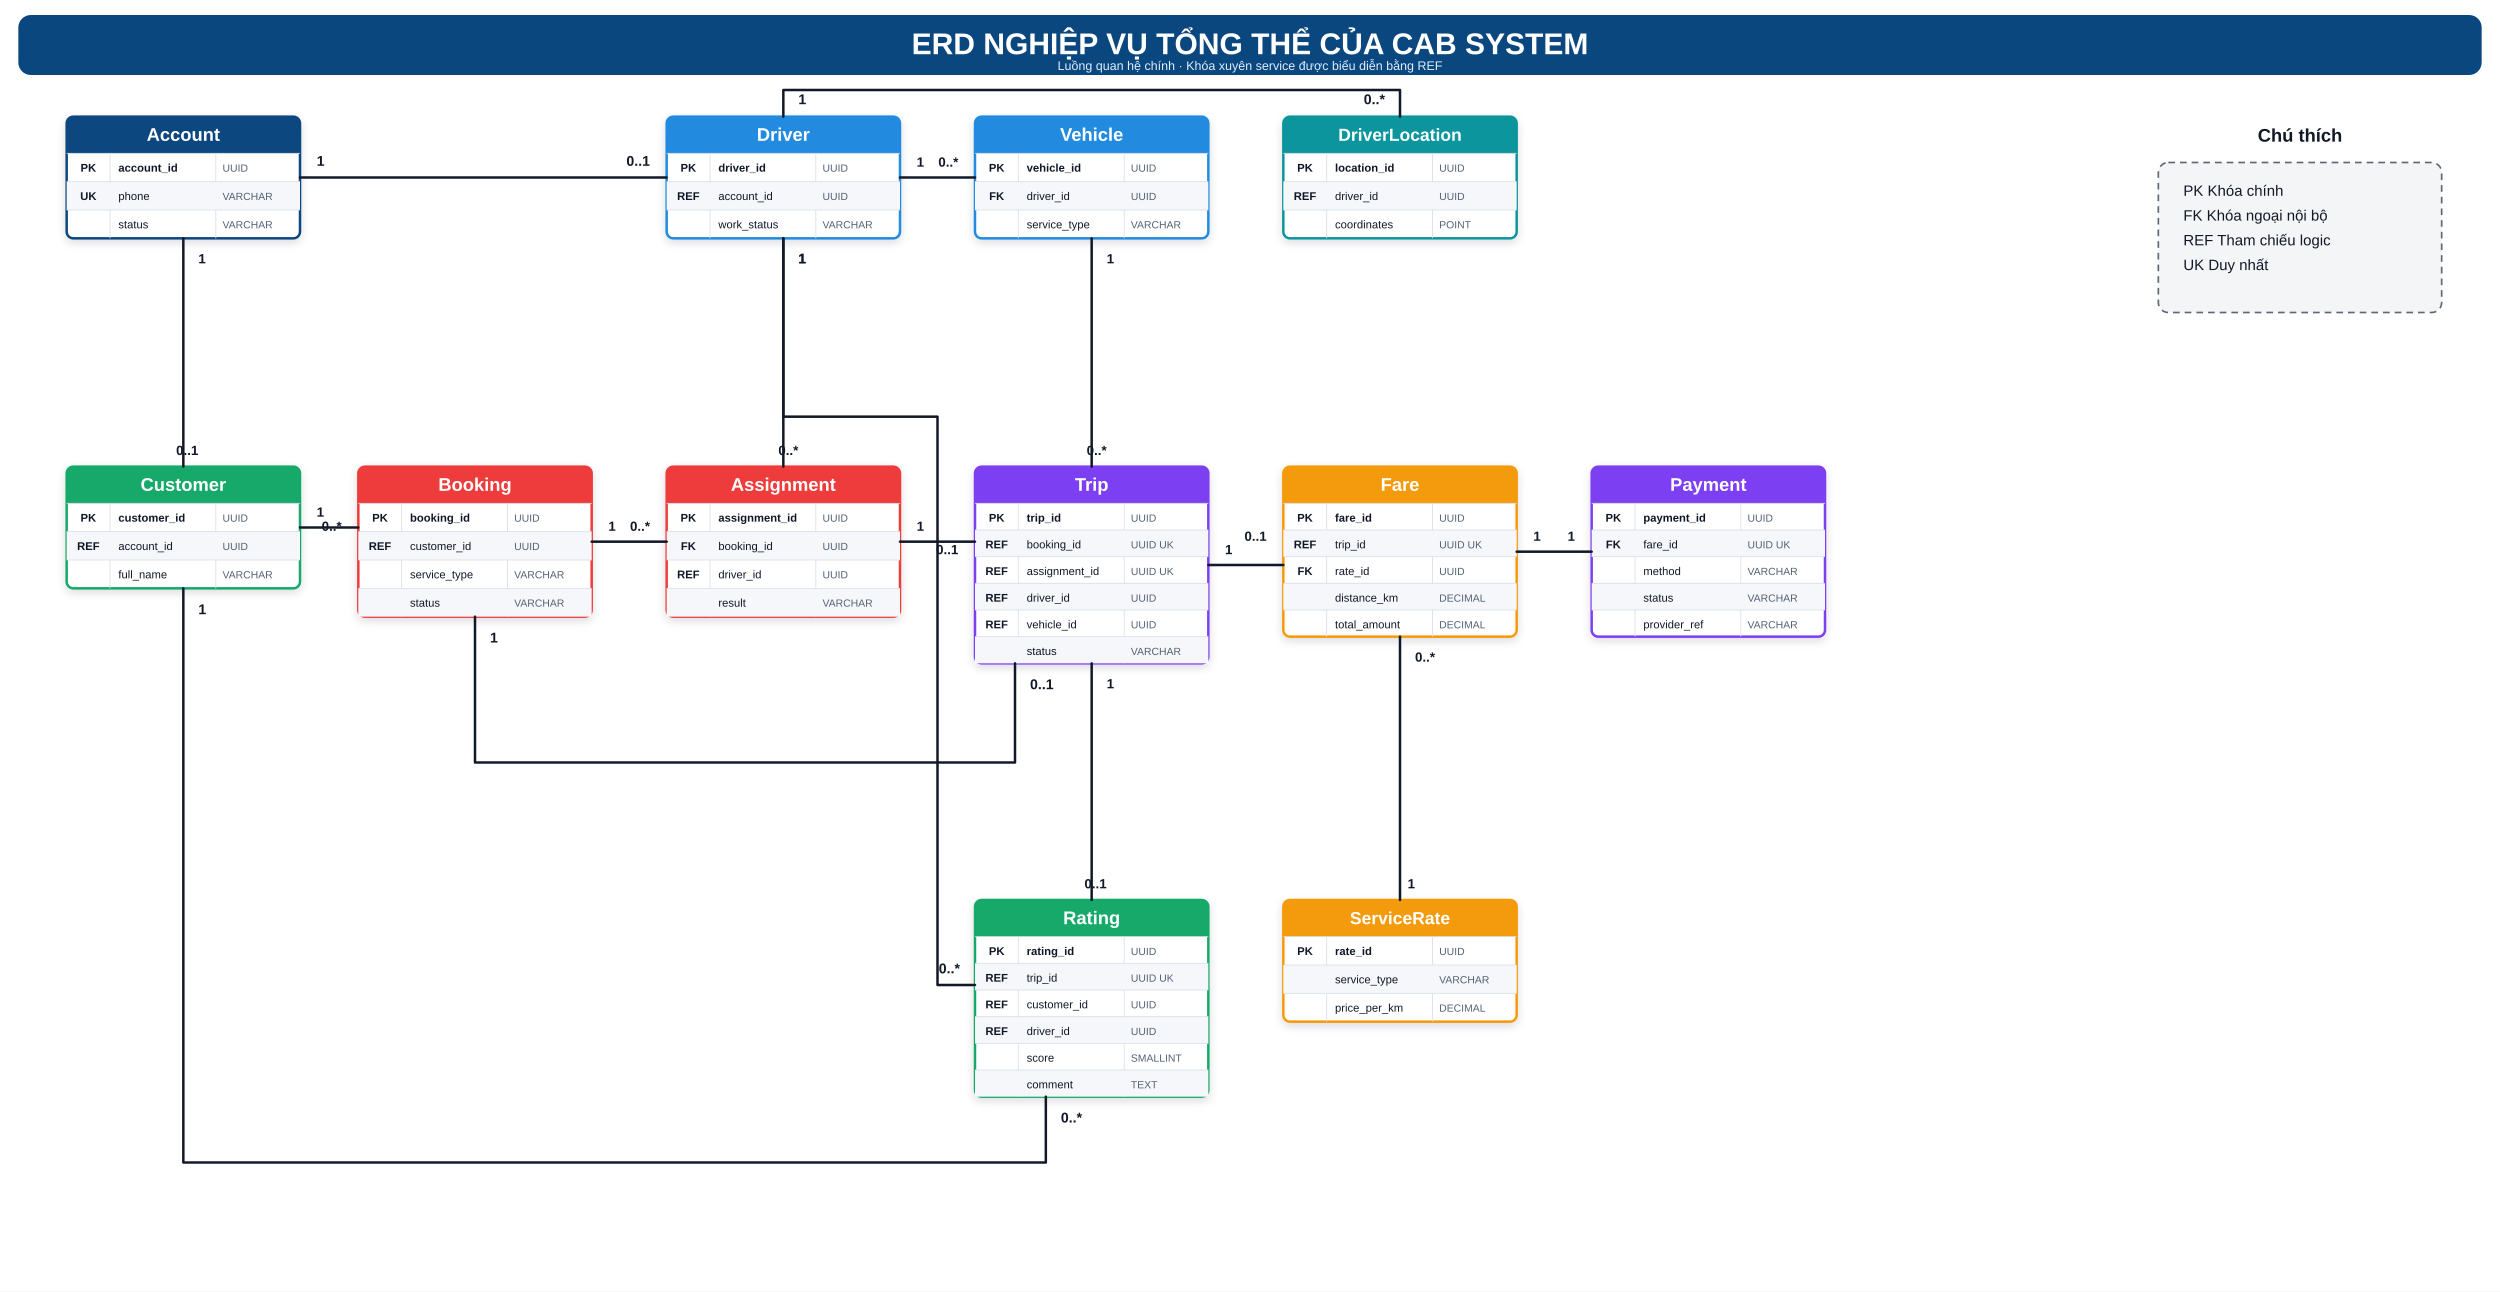
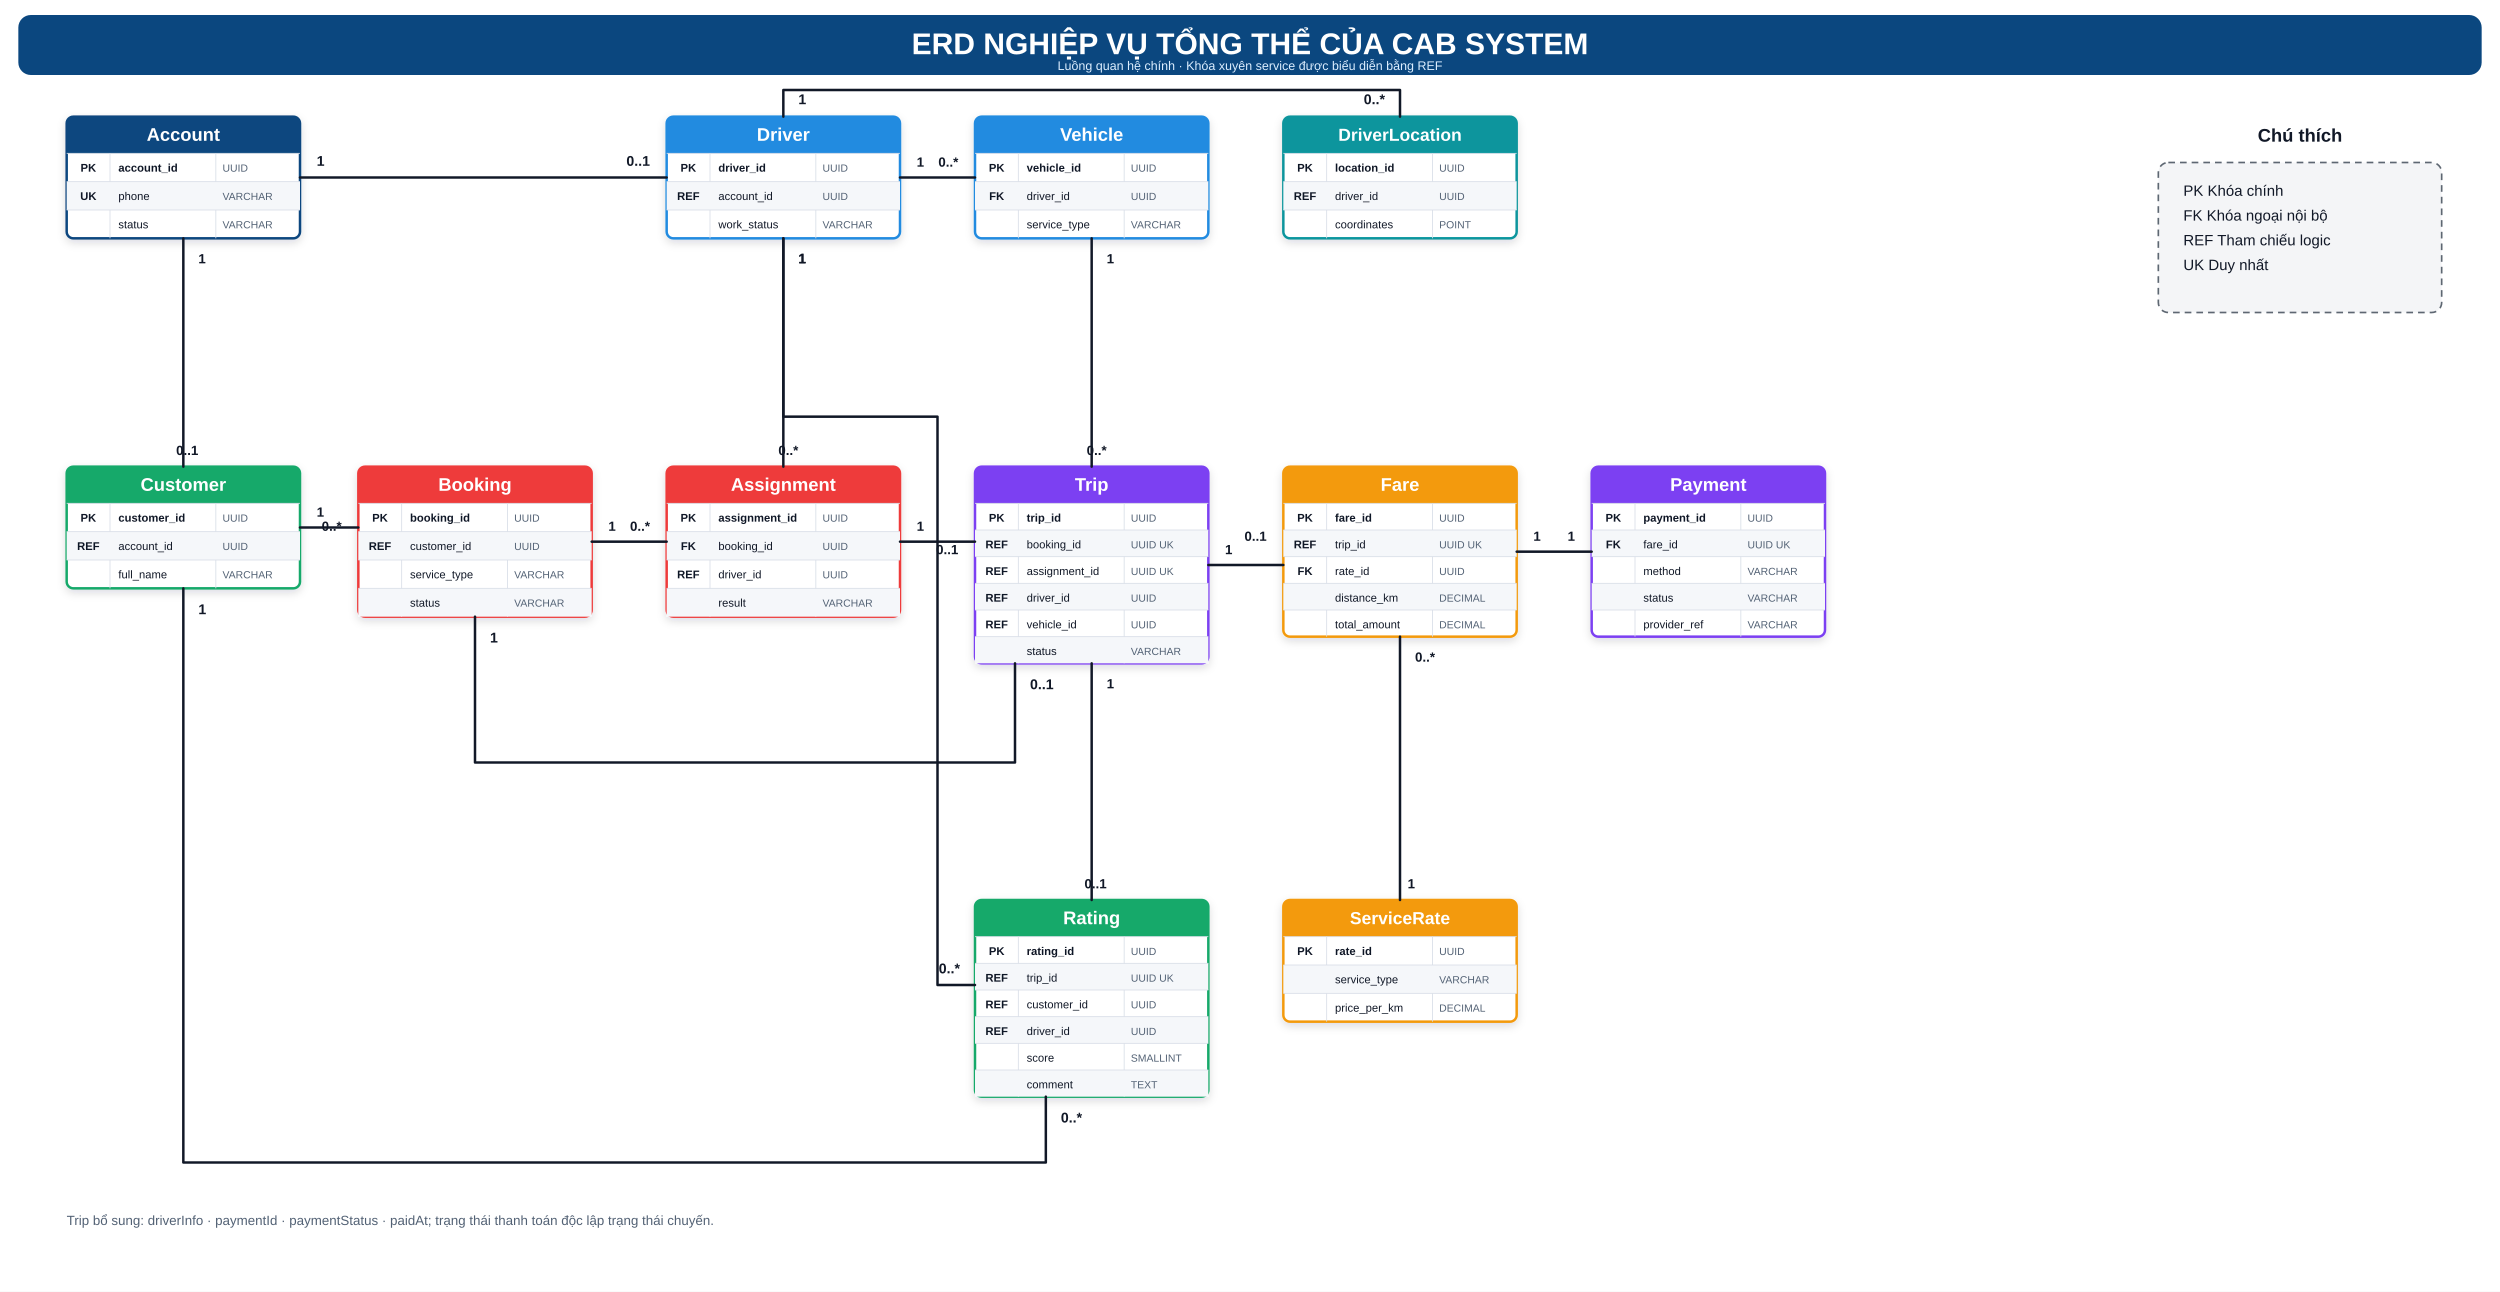
<svg xmlns="http://www.w3.org/2000/svg" width="3000" height="1550" viewBox="0 0 3000 1550">
  <defs>
    <filter id="shadow" x="-20%" y="-20%" width="140%" height="140%">
      <feDropShadow dx="0" dy="4" stdDeviation="5" flood-color="#0F172A" flood-opacity="0.14" />
    </filter>
    <marker id="arrowBlue" markerWidth="10" markerHeight="10" refX="8" refY="3" orient="auto">
      <path d="M0,0 L0,6 L9,3 z" fill="#238BE0" />
    </marker>
    <marker id="arrowRed" markerWidth="10" markerHeight="10" refX="8" refY="3" orient="auto">
      <path d="M0,0 L0,6 L9,3 z" fill="#EE3B3B" />
    </marker>
    <marker id="arrowBlack" markerWidth="10" markerHeight="10" refX="8" refY="3" orient="auto">
      <path d="M0,0 L0,6 L9,3 z" fill="#111827" />
    </marker>
  </defs>
  <rect width="100%" height="100%" fill="#fff" />
  <rect x="22" y="18" width="2956" height="72" rx="15" fill="#0B477F" stroke="#0B477F" stroke-width="0" />
  <text x="1500" y="65" font-family="Arial, Segoe UI, sans-serif" font-size="36" font-weight="700" text-anchor="middle" fill="#FFFFFF">ERD NGHIỆP VỤ TỔNG THỂ CỦA CAB SYSTEM</text>
  <text x="1500" y="84" font-family="Arial, Segoe UI, sans-serif" font-size="15" font-weight="400" text-anchor="middle" fill="#DCEEFF">Luồng quan hệ chính · Khóa xuyên service được biểu diễn bằng REF</text>
  <g filter="url(#shadow)">
    <rect x="80" y="140" width="280" height="146" rx="8" fill="#FFFFFF" stroke="#0B477F" stroke-width="3" />
    <path d="M88,140 H352 Q360,140 360,148 V184 H80 V148 Q80,140 88,140Z" fill="#0B477F" />
    <text x="220" y="169" font-family="Arial, Segoe UI, sans-serif" font-size="22" font-weight="700" text-anchor="middle" fill="#FFFFFF">Account</text>
    <line x1="132" y1="184" x2="132" y2="286" stroke="#D8DEE7" stroke-width="1" />
    <line x1="259" y1="184" x2="259" y2="286" stroke="#D8DEE7" stroke-width="1" />
    <line x1="80" y1="184" x2="360" y2="184" stroke="#D8DEE7" stroke-width="1" />
    <text x="106" y="206" font-family="Arial, Segoe UI, sans-serif" font-size="13.5" font-weight="700" text-anchor="middle" fill="#111827">PK</text>
    <text x="142" y="206" font-family="Arial, Segoe UI, sans-serif" font-size="13.5" font-weight="700" text-anchor="start" fill="#111827">account_id</text>
    <text x="267" y="206" font-family="Arial, Segoe UI, sans-serif" font-size="12.5" font-weight="400" text-anchor="start" fill="#526174">UUID</text>
    <rect x="80" y="218" width="280" height="34" fill="#F5F7FA" />
    <line x1="80" y1="218" x2="360" y2="218" stroke="#D8DEE7" stroke-width="1" />
    <text x="106" y="240" font-family="Arial, Segoe UI, sans-serif" font-size="13.5" font-weight="700" text-anchor="middle" fill="#111827">UK</text>
    <text x="142" y="240" font-family="Arial, Segoe UI, sans-serif" font-size="13.5" font-weight="400" text-anchor="start" fill="#111827">phone</text>
    <text x="267" y="240" font-family="Arial, Segoe UI, sans-serif" font-size="12.5" font-weight="400" text-anchor="start" fill="#526174">VARCHAR</text>
    <line x1="80" y1="252" x2="360" y2="252" stroke="#D8DEE7" stroke-width="1" />
    <text x="106" y="274" font-family="Arial, Segoe UI, sans-serif" font-size="13.5" font-weight="700" text-anchor="middle" fill="#111827" />
    <text x="142" y="274" font-family="Arial, Segoe UI, sans-serif" font-size="13.5" font-weight="400" text-anchor="start" fill="#111827">status</text>
    <text x="267" y="274" font-family="Arial, Segoe UI, sans-serif" font-size="12.5" font-weight="400" text-anchor="start" fill="#526174">VARCHAR</text>
  </g>
  <g filter="url(#shadow)">
    <rect x="800" y="140" width="280" height="146" rx="8" fill="#FFFFFF" stroke="#238BE0" stroke-width="3" />
    <path d="M808,140 H1072 Q1080,140 1080,148 V184 H800 V148 Q800,140 808,140Z" fill="#238BE0" />
    <text x="940" y="169" font-family="Arial, Segoe UI, sans-serif" font-size="22" font-weight="700" text-anchor="middle" fill="#FFFFFF">Driver</text>
    <line x1="852" y1="184" x2="852" y2="286" stroke="#D8DEE7" stroke-width="1" />
    <line x1="979" y1="184" x2="979" y2="286" stroke="#D8DEE7" stroke-width="1" />
    <line x1="800" y1="184" x2="1080" y2="184" stroke="#D8DEE7" stroke-width="1" />
    <text x="826" y="206" font-family="Arial, Segoe UI, sans-serif" font-size="13.5" font-weight="700" text-anchor="middle" fill="#111827">PK</text>
    <text x="862" y="206" font-family="Arial, Segoe UI, sans-serif" font-size="13.5" font-weight="700" text-anchor="start" fill="#111827">driver_id</text>
    <text x="987" y="206" font-family="Arial, Segoe UI, sans-serif" font-size="12.5" font-weight="400" text-anchor="start" fill="#526174">UUID</text>
    <rect x="800" y="218" width="280" height="34" fill="#F5F7FA" />
    <line x1="800" y1="218" x2="1080" y2="218" stroke="#D8DEE7" stroke-width="1" />
    <text x="826" y="240" font-family="Arial, Segoe UI, sans-serif" font-size="13.5" font-weight="700" text-anchor="middle" fill="#111827">REF</text>
    <text x="862" y="240" font-family="Arial, Segoe UI, sans-serif" font-size="13.5" font-weight="400" text-anchor="start" fill="#111827">account_id</text>
    <text x="987" y="240" font-family="Arial, Segoe UI, sans-serif" font-size="12.5" font-weight="400" text-anchor="start" fill="#526174">UUID</text>
    <line x1="800" y1="252" x2="1080" y2="252" stroke="#D8DEE7" stroke-width="1" />
    <text x="826" y="274" font-family="Arial, Segoe UI, sans-serif" font-size="13.5" font-weight="700" text-anchor="middle" fill="#111827" />
    <text x="862" y="274" font-family="Arial, Segoe UI, sans-serif" font-size="13.5" font-weight="400" text-anchor="start" fill="#111827">work_status</text>
    <text x="987" y="274" font-family="Arial, Segoe UI, sans-serif" font-size="12.5" font-weight="400" text-anchor="start" fill="#526174">VARCHAR</text>
  </g>
  <g filter="url(#shadow)">
    <rect x="1170" y="140" width="280" height="146" rx="8" fill="#FFFFFF" stroke="#238BE0" stroke-width="3" />
    <path d="M1178,140 H1442 Q1450,140 1450,148 V184 H1170 V148 Q1170,140 1178,140Z" fill="#238BE0" />
    <text x="1310" y="169" font-family="Arial, Segoe UI, sans-serif" font-size="22" font-weight="700" text-anchor="middle" fill="#FFFFFF">Vehicle</text>
    <line x1="1222" y1="184" x2="1222" y2="286" stroke="#D8DEE7" stroke-width="1" />
    <line x1="1349" y1="184" x2="1349" y2="286" stroke="#D8DEE7" stroke-width="1" />
    <line x1="1170" y1="184" x2="1450" y2="184" stroke="#D8DEE7" stroke-width="1" />
    <text x="1196" y="206" font-family="Arial, Segoe UI, sans-serif" font-size="13.5" font-weight="700" text-anchor="middle" fill="#111827">PK</text>
    <text x="1232" y="206" font-family="Arial, Segoe UI, sans-serif" font-size="13.5" font-weight="700" text-anchor="start" fill="#111827">vehicle_id</text>
    <text x="1357" y="206" font-family="Arial, Segoe UI, sans-serif" font-size="12.5" font-weight="400" text-anchor="start" fill="#526174">UUID</text>
    <rect x="1170" y="218" width="280" height="34" fill="#F5F7FA" />
    <line x1="1170" y1="218" x2="1450" y2="218" stroke="#D8DEE7" stroke-width="1" />
    <text x="1196" y="240" font-family="Arial, Segoe UI, sans-serif" font-size="13.5" font-weight="700" text-anchor="middle" fill="#111827">FK</text>
    <text x="1232" y="240" font-family="Arial, Segoe UI, sans-serif" font-size="13.5" font-weight="400" text-anchor="start" fill="#111827">driver_id</text>
    <text x="1357" y="240" font-family="Arial, Segoe UI, sans-serif" font-size="12.5" font-weight="400" text-anchor="start" fill="#526174">UUID</text>
    <line x1="1170" y1="252" x2="1450" y2="252" stroke="#D8DEE7" stroke-width="1" />
    <text x="1196" y="274" font-family="Arial, Segoe UI, sans-serif" font-size="13.5" font-weight="700" text-anchor="middle" fill="#111827" />
    <text x="1232" y="274" font-family="Arial, Segoe UI, sans-serif" font-size="13.5" font-weight="400" text-anchor="start" fill="#111827">service_type</text>
    <text x="1357" y="274" font-family="Arial, Segoe UI, sans-serif" font-size="12.5" font-weight="400" text-anchor="start" fill="#526174">VARCHAR</text>
  </g>
  <g filter="url(#shadow)">
    <rect x="1540" y="140" width="280" height="146" rx="8" fill="#FFFFFF" stroke="#07959D" stroke-width="3" />
    <path d="M1548,140 H1812 Q1820,140 1820,148 V184 H1540 V148 Q1540,140 1548,140Z" fill="#07959D" />
    <text x="1680" y="169" font-family="Arial, Segoe UI, sans-serif" font-size="21" font-weight="700" text-anchor="middle" fill="#FFFFFF">DriverLocation</text>
    <line x1="1592" y1="184" x2="1592" y2="286" stroke="#D8DEE7" stroke-width="1" />
    <line x1="1719" y1="184" x2="1719" y2="286" stroke="#D8DEE7" stroke-width="1" />
    <line x1="1540" y1="184" x2="1820" y2="184" stroke="#D8DEE7" stroke-width="1" />
    <text x="1566" y="206" font-family="Arial, Segoe UI, sans-serif" font-size="13.5" font-weight="700" text-anchor="middle" fill="#111827">PK</text>
    <text x="1602" y="206" font-family="Arial, Segoe UI, sans-serif" font-size="13.5" font-weight="700" text-anchor="start" fill="#111827">location_id</text>
    <text x="1727" y="206" font-family="Arial, Segoe UI, sans-serif" font-size="12.5" font-weight="400" text-anchor="start" fill="#526174">UUID</text>
    <rect x="1540" y="218" width="280" height="34" fill="#F5F7FA" />
    <line x1="1540" y1="218" x2="1820" y2="218" stroke="#D8DEE7" stroke-width="1" />
    <text x="1566" y="240" font-family="Arial, Segoe UI, sans-serif" font-size="13.5" font-weight="700" text-anchor="middle" fill="#111827">REF</text>
    <text x="1602" y="240" font-family="Arial, Segoe UI, sans-serif" font-size="13.5" font-weight="400" text-anchor="start" fill="#111827">driver_id</text>
    <text x="1727" y="240" font-family="Arial, Segoe UI, sans-serif" font-size="12.5" font-weight="400" text-anchor="start" fill="#526174">UUID</text>
    <line x1="1540" y1="252" x2="1820" y2="252" stroke="#D8DEE7" stroke-width="1" />
    <text x="1566" y="274" font-family="Arial, Segoe UI, sans-serif" font-size="13.5" font-weight="700" text-anchor="middle" fill="#111827" />
    <text x="1602" y="274" font-family="Arial, Segoe UI, sans-serif" font-size="13.5" font-weight="400" text-anchor="start" fill="#111827">coordinates</text>
    <text x="1727" y="274" font-family="Arial, Segoe UI, sans-serif" font-size="12.5" font-weight="400" text-anchor="start" fill="#526174">POINT</text>
  </g>
  <g filter="url(#shadow)">
    <rect x="80" y="560" width="280" height="146" rx="8" fill="#FFFFFF" stroke="#18A96B" stroke-width="3" />
    <path d="M88,560 H352 Q360,560 360,568 V604 H80 V568 Q80,560 88,560Z" fill="#18A96B" />
    <text x="220" y="589" font-family="Arial, Segoe UI, sans-serif" font-size="22" font-weight="700" text-anchor="middle" fill="#FFFFFF">Customer</text>
    <line x1="132" y1="604" x2="132" y2="706" stroke="#D8DEE7" stroke-width="1" />
    <line x1="259" y1="604" x2="259" y2="706" stroke="#D8DEE7" stroke-width="1" />
    <line x1="80" y1="604" x2="360" y2="604" stroke="#D8DEE7" stroke-width="1" />
    <text x="106" y="626" font-family="Arial, Segoe UI, sans-serif" font-size="13.5" font-weight="700" text-anchor="middle" fill="#111827">PK</text>
    <text x="142" y="626" font-family="Arial, Segoe UI, sans-serif" font-size="13.5" font-weight="700" text-anchor="start" fill="#111827">customer_id</text>
    <text x="267" y="626" font-family="Arial, Segoe UI, sans-serif" font-size="12.5" font-weight="400" text-anchor="start" fill="#526174">UUID</text>
    <rect x="80" y="638" width="280" height="34" fill="#F5F7FA" />
    <line x1="80" y1="638" x2="360" y2="638" stroke="#D8DEE7" stroke-width="1" />
    <text x="106" y="660" font-family="Arial, Segoe UI, sans-serif" font-size="13.5" font-weight="700" text-anchor="middle" fill="#111827">REF</text>
    <text x="142" y="660" font-family="Arial, Segoe UI, sans-serif" font-size="13.5" font-weight="400" text-anchor="start" fill="#111827">account_id</text>
    <text x="267" y="660" font-family="Arial, Segoe UI, sans-serif" font-size="12.5" font-weight="400" text-anchor="start" fill="#526174">UUID</text>
    <line x1="80" y1="672" x2="360" y2="672" stroke="#D8DEE7" stroke-width="1" />
    <text x="106" y="694" font-family="Arial, Segoe UI, sans-serif" font-size="13.5" font-weight="700" text-anchor="middle" fill="#111827" />
    <text x="142" y="694" font-family="Arial, Segoe UI, sans-serif" font-size="13.5" font-weight="400" text-anchor="start" fill="#111827">full_name</text>
    <text x="267" y="694" font-family="Arial, Segoe UI, sans-serif" font-size="12.5" font-weight="400" text-anchor="start" fill="#526174">VARCHAR</text>
  </g>
  <g filter="url(#shadow)">
    <rect x="430" y="560" width="280" height="180" rx="8" fill="#FFFFFF" stroke="#EE3B3B" stroke-width="3" />
    <path d="M438,560 H702 Q710,560 710,568 V604 H430 V568 Q430,560 438,560Z" fill="#EE3B3B" />
    <text x="570" y="589" font-family="Arial, Segoe UI, sans-serif" font-size="22" font-weight="700" text-anchor="middle" fill="#FFFFFF">Booking</text>
    <line x1="482" y1="604" x2="482" y2="740" stroke="#D8DEE7" stroke-width="1" />
    <line x1="609" y1="604" x2="609" y2="740" stroke="#D8DEE7" stroke-width="1" />
    <line x1="430" y1="604" x2="710" y2="604" stroke="#D8DEE7" stroke-width="1" />
    <text x="456" y="626" font-family="Arial, Segoe UI, sans-serif" font-size="13.5" font-weight="700" text-anchor="middle" fill="#111827">PK</text>
    <text x="492" y="626" font-family="Arial, Segoe UI, sans-serif" font-size="13.5" font-weight="700" text-anchor="start" fill="#111827">booking_id</text>
    <text x="617" y="626" font-family="Arial, Segoe UI, sans-serif" font-size="12.5" font-weight="400" text-anchor="start" fill="#526174">UUID</text>
    <rect x="430" y="638" width="280" height="34" fill="#F5F7FA" />
    <line x1="430" y1="638" x2="710" y2="638" stroke="#D8DEE7" stroke-width="1" />
    <text x="456" y="660" font-family="Arial, Segoe UI, sans-serif" font-size="13.5" font-weight="700" text-anchor="middle" fill="#111827">REF</text>
    <text x="492" y="660" font-family="Arial, Segoe UI, sans-serif" font-size="13.5" font-weight="400" text-anchor="start" fill="#111827">customer_id</text>
    <text x="617" y="660" font-family="Arial, Segoe UI, sans-serif" font-size="12.5" font-weight="400" text-anchor="start" fill="#526174">UUID</text>
    <line x1="430" y1="672" x2="710" y2="672" stroke="#D8DEE7" stroke-width="1" />
    <text x="456" y="694" font-family="Arial, Segoe UI, sans-serif" font-size="13.5" font-weight="700" text-anchor="middle" fill="#111827" />
    <text x="492" y="694" font-family="Arial, Segoe UI, sans-serif" font-size="13.5" font-weight="400" text-anchor="start" fill="#111827">service_type</text>
    <text x="617" y="694" font-family="Arial, Segoe UI, sans-serif" font-size="12.5" font-weight="400" text-anchor="start" fill="#526174">VARCHAR</text>
    <rect x="430" y="706" width="280" height="34" fill="#F5F7FA" />
    <line x1="430" y1="706" x2="710" y2="706" stroke="#D8DEE7" stroke-width="1" />
    <text x="456" y="728" font-family="Arial, Segoe UI, sans-serif" font-size="13.5" font-weight="700" text-anchor="middle" fill="#111827" />
    <text x="492" y="728" font-family="Arial, Segoe UI, sans-serif" font-size="13.5" font-weight="400" text-anchor="start" fill="#111827">status</text>
    <text x="617" y="728" font-family="Arial, Segoe UI, sans-serif" font-size="12.5" font-weight="400" text-anchor="start" fill="#526174">VARCHAR</text>
  </g>
  <g filter="url(#shadow)">
    <rect x="800" y="560" width="280" height="180" rx="8" fill="#FFFFFF" stroke="#EE3B3B" stroke-width="3" />
    <path d="M808,560 H1072 Q1080,560 1080,568 V604 H800 V568 Q800,560 808,560Z" fill="#EE3B3B" />
    <text x="940" y="589" font-family="Arial, Segoe UI, sans-serif" font-size="22" font-weight="700" text-anchor="middle" fill="#FFFFFF">Assignment</text>
    <line x1="852" y1="604" x2="852" y2="740" stroke="#D8DEE7" stroke-width="1" />
    <line x1="979" y1="604" x2="979" y2="740" stroke="#D8DEE7" stroke-width="1" />
    <line x1="800" y1="604" x2="1080" y2="604" stroke="#D8DEE7" stroke-width="1" />
    <text x="826" y="626" font-family="Arial, Segoe UI, sans-serif" font-size="13.5" font-weight="700" text-anchor="middle" fill="#111827">PK</text>
    <text x="862" y="626" font-family="Arial, Segoe UI, sans-serif" font-size="13.5" font-weight="700" text-anchor="start" fill="#111827">assignment_id</text>
    <text x="987" y="626" font-family="Arial, Segoe UI, sans-serif" font-size="12.5" font-weight="400" text-anchor="start" fill="#526174">UUID</text>
    <rect x="800" y="638" width="280" height="34" fill="#F5F7FA" />
    <line x1="800" y1="638" x2="1080" y2="638" stroke="#D8DEE7" stroke-width="1" />
    <text x="826" y="660" font-family="Arial, Segoe UI, sans-serif" font-size="13.5" font-weight="700" text-anchor="middle" fill="#111827">FK</text>
    <text x="862" y="660" font-family="Arial, Segoe UI, sans-serif" font-size="13.5" font-weight="400" text-anchor="start" fill="#111827">booking_id</text>
    <text x="987" y="660" font-family="Arial, Segoe UI, sans-serif" font-size="12.5" font-weight="400" text-anchor="start" fill="#526174">UUID</text>
    <line x1="800" y1="672" x2="1080" y2="672" stroke="#D8DEE7" stroke-width="1" />
    <text x="826" y="694" font-family="Arial, Segoe UI, sans-serif" font-size="13.5" font-weight="700" text-anchor="middle" fill="#111827">REF</text>
    <text x="862" y="694" font-family="Arial, Segoe UI, sans-serif" font-size="13.5" font-weight="400" text-anchor="start" fill="#111827">driver_id</text>
    <text x="987" y="694" font-family="Arial, Segoe UI, sans-serif" font-size="12.5" font-weight="400" text-anchor="start" fill="#526174">UUID</text>
    <rect x="800" y="706" width="280" height="34" fill="#F5F7FA" />
    <line x1="800" y1="706" x2="1080" y2="706" stroke="#D8DEE7" stroke-width="1" />
    <text x="826" y="728" font-family="Arial, Segoe UI, sans-serif" font-size="13.5" font-weight="700" text-anchor="middle" fill="#111827" />
    <text x="862" y="728" font-family="Arial, Segoe UI, sans-serif" font-size="13.5" font-weight="400" text-anchor="start" fill="#111827">result</text>
    <text x="987" y="728" font-family="Arial, Segoe UI, sans-serif" font-size="12.5" font-weight="400" text-anchor="start" fill="#526174">VARCHAR</text>
  </g>
  <g filter="url(#shadow)">
    <rect x="1170" y="560" width="280" height="236" rx="8" fill="#FFFFFF" stroke="#7C3FF2" stroke-width="3" />
    <path d="M1178,560 H1442 Q1450,560 1450,568 V604 H1170 V568 Q1170,560 1178,560Z" fill="#7C3FF2" />
    <text x="1310" y="589" font-family="Arial, Segoe UI, sans-serif" font-size="22" font-weight="700" text-anchor="middle" fill="#FFFFFF">Trip</text>
    <line x1="1222" y1="604" x2="1222" y2="796" stroke="#D8DEE7" stroke-width="1" />
    <line x1="1349" y1="604" x2="1349" y2="796" stroke="#D8DEE7" stroke-width="1" />
    <line x1="1170" y1="604" x2="1450" y2="604" stroke="#D8DEE7" stroke-width="1" />
    <text x="1196" y="626" font-family="Arial, Segoe UI, sans-serif" font-size="13.5" font-weight="700" text-anchor="middle" fill="#111827">PK</text>
    <text x="1232" y="626" font-family="Arial, Segoe UI, sans-serif" font-size="13.5" font-weight="700" text-anchor="start" fill="#111827">trip_id</text>
    <text x="1357" y="626" font-family="Arial, Segoe UI, sans-serif" font-size="12.5" font-weight="400" text-anchor="start" fill="#526174">UUID</text>
    <rect x="1170" y="636" width="280" height="32" fill="#F5F7FA" />
    <line x1="1170" y1="636" x2="1450" y2="636" stroke="#D8DEE7" stroke-width="1" />
    <text x="1196" y="658" font-family="Arial, Segoe UI, sans-serif" font-size="13.5" font-weight="700" text-anchor="middle" fill="#111827">REF</text>
    <text x="1232" y="658" font-family="Arial, Segoe UI, sans-serif" font-size="13.5" font-weight="400" text-anchor="start" fill="#111827">booking_id</text>
    <text x="1357" y="658" font-family="Arial, Segoe UI, sans-serif" font-size="12.5" font-weight="400" text-anchor="start" fill="#526174">UUID UK</text>
    <line x1="1170" y1="668" x2="1450" y2="668" stroke="#D8DEE7" stroke-width="1" />
    <text x="1196" y="690" font-family="Arial, Segoe UI, sans-serif" font-size="13.5" font-weight="700" text-anchor="middle" fill="#111827">REF</text>
    <text x="1232" y="690" font-family="Arial, Segoe UI, sans-serif" font-size="13.5" font-weight="400" text-anchor="start" fill="#111827">assignment_id</text>
    <text x="1357" y="690" font-family="Arial, Segoe UI, sans-serif" font-size="12.5" font-weight="400" text-anchor="start" fill="#526174">UUID UK</text>
    <rect x="1170" y="700" width="280" height="32" fill="#F5F7FA" />
    <line x1="1170" y1="700" x2="1450" y2="700" stroke="#D8DEE7" stroke-width="1" />
    <text x="1196" y="722" font-family="Arial, Segoe UI, sans-serif" font-size="13.5" font-weight="700" text-anchor="middle" fill="#111827">REF</text>
    <text x="1232" y="722" font-family="Arial, Segoe UI, sans-serif" font-size="13.5" font-weight="400" text-anchor="start" fill="#111827">driver_id</text>
    <text x="1357" y="722" font-family="Arial, Segoe UI, sans-serif" font-size="12.5" font-weight="400" text-anchor="start" fill="#526174">UUID</text>
    <line x1="1170" y1="732" x2="1450" y2="732" stroke="#D8DEE7" stroke-width="1" />
    <text x="1196" y="754" font-family="Arial, Segoe UI, sans-serif" font-size="13.5" font-weight="700" text-anchor="middle" fill="#111827">REF</text>
    <text x="1232" y="754" font-family="Arial, Segoe UI, sans-serif" font-size="13.5" font-weight="400" text-anchor="start" fill="#111827">vehicle_id</text>
    <text x="1357" y="754" font-family="Arial, Segoe UI, sans-serif" font-size="12.5" font-weight="400" text-anchor="start" fill="#526174">UUID</text>
    <rect x="1170" y="764" width="280" height="32" fill="#F5F7FA" />
    <line x1="1170" y1="764" x2="1450" y2="764" stroke="#D8DEE7" stroke-width="1" />
    <text x="1196" y="786" font-family="Arial, Segoe UI, sans-serif" font-size="13.5" font-weight="700" text-anchor="middle" fill="#111827" />
    <text x="1232" y="786" font-family="Arial, Segoe UI, sans-serif" font-size="13.5" font-weight="400" text-anchor="start" fill="#111827">status</text>
    <text x="1357" y="786" font-family="Arial, Segoe UI, sans-serif" font-size="12.5" font-weight="400" text-anchor="start" fill="#526174">VARCHAR</text>
  </g>
  <g filter="url(#shadow)">
    <rect x="1540" y="560" width="280" height="204" rx="8" fill="#FFFFFF" stroke="#F39A0B" stroke-width="3" />
    <path d="M1548,560 H1812 Q1820,560 1820,568 V604 H1540 V568 Q1540,560 1548,560Z" fill="#F39A0B" />
    <text x="1680" y="589" font-family="Arial, Segoe UI, sans-serif" font-size="22" font-weight="700" text-anchor="middle" fill="#FFFFFF">Fare</text>
    <line x1="1592" y1="604" x2="1592" y2="764" stroke="#D8DEE7" stroke-width="1" />
    <line x1="1719" y1="604" x2="1719" y2="764" stroke="#D8DEE7" stroke-width="1" />
    <line x1="1540" y1="604" x2="1820" y2="604" stroke="#D8DEE7" stroke-width="1" />
    <text x="1566" y="626" font-family="Arial, Segoe UI, sans-serif" font-size="13.5" font-weight="700" text-anchor="middle" fill="#111827">PK</text>
    <text x="1602" y="626" font-family="Arial, Segoe UI, sans-serif" font-size="13.5" font-weight="700" text-anchor="start" fill="#111827">fare_id</text>
    <text x="1727" y="626" font-family="Arial, Segoe UI, sans-serif" font-size="12.5" font-weight="400" text-anchor="start" fill="#526174">UUID</text>
    <rect x="1540" y="636" width="280" height="32" fill="#F5F7FA" />
    <line x1="1540" y1="636" x2="1820" y2="636" stroke="#D8DEE7" stroke-width="1" />
    <text x="1566" y="658" font-family="Arial, Segoe UI, sans-serif" font-size="13.5" font-weight="700" text-anchor="middle" fill="#111827">REF</text>
    <text x="1602" y="658" font-family="Arial, Segoe UI, sans-serif" font-size="13.5" font-weight="400" text-anchor="start" fill="#111827">trip_id</text>
    <text x="1727" y="658" font-family="Arial, Segoe UI, sans-serif" font-size="12.5" font-weight="400" text-anchor="start" fill="#526174">UUID UK</text>
    <line x1="1540" y1="668" x2="1820" y2="668" stroke="#D8DEE7" stroke-width="1" />
    <text x="1566" y="690" font-family="Arial, Segoe UI, sans-serif" font-size="13.5" font-weight="700" text-anchor="middle" fill="#111827">FK</text>
    <text x="1602" y="690" font-family="Arial, Segoe UI, sans-serif" font-size="13.5" font-weight="400" text-anchor="start" fill="#111827">rate_id</text>
    <text x="1727" y="690" font-family="Arial, Segoe UI, sans-serif" font-size="12.5" font-weight="400" text-anchor="start" fill="#526174">UUID</text>
    <rect x="1540" y="700" width="280" height="32" fill="#F5F7FA" />
    <line x1="1540" y1="700" x2="1820" y2="700" stroke="#D8DEE7" stroke-width="1" />
    <text x="1566" y="722" font-family="Arial, Segoe UI, sans-serif" font-size="13.5" font-weight="700" text-anchor="middle" fill="#111827" />
    <text x="1602" y="722" font-family="Arial, Segoe UI, sans-serif" font-size="13.5" font-weight="400" text-anchor="start" fill="#111827">distance_km</text>
    <text x="1727" y="722" font-family="Arial, Segoe UI, sans-serif" font-size="12.5" font-weight="400" text-anchor="start" fill="#526174">DECIMAL</text>
    <line x1="1540" y1="732" x2="1820" y2="732" stroke="#D8DEE7" stroke-width="1" />
    <text x="1566" y="754" font-family="Arial, Segoe UI, sans-serif" font-size="13.5" font-weight="700" text-anchor="middle" fill="#111827" />
    <text x="1602" y="754" font-family="Arial, Segoe UI, sans-serif" font-size="13.5" font-weight="400" text-anchor="start" fill="#111827">total_amount</text>
    <text x="1727" y="754" font-family="Arial, Segoe UI, sans-serif" font-size="12.5" font-weight="400" text-anchor="start" fill="#526174">DECIMAL</text>
  </g>
  <g filter="url(#shadow)">
    <rect x="1910" y="560" width="280" height="204" rx="8" fill="#FFFFFF" stroke="#7C3FF2" stroke-width="3" />
    <path d="M1918,560 H2182 Q2190,560 2190,568 V604 H1910 V568 Q1910,560 1918,560Z" fill="#7C3FF2" />
    <text x="2050" y="589" font-family="Arial, Segoe UI, sans-serif" font-size="22" font-weight="700" text-anchor="middle" fill="#FFFFFF">Payment</text>
    <line x1="1962" y1="604" x2="1962" y2="764" stroke="#D8DEE7" stroke-width="1" />
    <line x1="2089" y1="604" x2="2089" y2="764" stroke="#D8DEE7" stroke-width="1" />
    <line x1="1910" y1="604" x2="2190" y2="604" stroke="#D8DEE7" stroke-width="1" />
    <text x="1936" y="626" font-family="Arial, Segoe UI, sans-serif" font-size="13.5" font-weight="700" text-anchor="middle" fill="#111827">PK</text>
    <text x="1972" y="626" font-family="Arial, Segoe UI, sans-serif" font-size="13.5" font-weight="700" text-anchor="start" fill="#111827">payment_id</text>
    <text x="2097" y="626" font-family="Arial, Segoe UI, sans-serif" font-size="12.5" font-weight="400" text-anchor="start" fill="#526174">UUID</text>
    <rect x="1910" y="636" width="280" height="32" fill="#F5F7FA" />
    <line x1="1910" y1="636" x2="2190" y2="636" stroke="#D8DEE7" stroke-width="1" />
    <text x="1936" y="658" font-family="Arial, Segoe UI, sans-serif" font-size="13.5" font-weight="700" text-anchor="middle" fill="#111827">FK</text>
    <text x="1972" y="658" font-family="Arial, Segoe UI, sans-serif" font-size="13.5" font-weight="400" text-anchor="start" fill="#111827">fare_id</text>
    <text x="2097" y="658" font-family="Arial, Segoe UI, sans-serif" font-size="12.5" font-weight="400" text-anchor="start" fill="#526174">UUID UK</text>
    <line x1="1910" y1="668" x2="2190" y2="668" stroke="#D8DEE7" stroke-width="1" />
    <text x="1936" y="690" font-family="Arial, Segoe UI, sans-serif" font-size="13.5" font-weight="700" text-anchor="middle" fill="#111827" />
    <text x="1972" y="690" font-family="Arial, Segoe UI, sans-serif" font-size="13.5" font-weight="400" text-anchor="start" fill="#111827">method</text>
    <text x="2097" y="690" font-family="Arial, Segoe UI, sans-serif" font-size="12.5" font-weight="400" text-anchor="start" fill="#526174">VARCHAR</text>
    <rect x="1910" y="700" width="280" height="32" fill="#F5F7FA" />
    <line x1="1910" y1="700" x2="2190" y2="700" stroke="#D8DEE7" stroke-width="1" />
    <text x="1936" y="722" font-family="Arial, Segoe UI, sans-serif" font-size="13.5" font-weight="700" text-anchor="middle" fill="#111827" />
    <text x="1972" y="722" font-family="Arial, Segoe UI, sans-serif" font-size="13.5" font-weight="400" text-anchor="start" fill="#111827">status</text>
    <text x="2097" y="722" font-family="Arial, Segoe UI, sans-serif" font-size="12.5" font-weight="400" text-anchor="start" fill="#526174">VARCHAR</text>
    <line x1="1910" y1="732" x2="2190" y2="732" stroke="#D8DEE7" stroke-width="1" />
    <text x="1936" y="754" font-family="Arial, Segoe UI, sans-serif" font-size="13.5" font-weight="700" text-anchor="middle" fill="#111827" />
    <text x="1972" y="754" font-family="Arial, Segoe UI, sans-serif" font-size="13.5" font-weight="400" text-anchor="start" fill="#111827">provider_ref</text>
    <text x="2097" y="754" font-family="Arial, Segoe UI, sans-serif" font-size="12.5" font-weight="400" text-anchor="start" fill="#526174">VARCHAR</text>
  </g>
  <g filter="url(#shadow)">
    <rect x="1540" y="1080" width="280" height="146" rx="8" fill="#FFFFFF" stroke="#F39A0B" stroke-width="3" />
    <path d="M1548,1080 H1812 Q1820,1080 1820,1088 V1124 H1540 V1088 Q1540,1080 1548,1080Z" fill="#F39A0B" />
    <text x="1680" y="1109" font-family="Arial, Segoe UI, sans-serif" font-size="21" font-weight="700" text-anchor="middle" fill="#FFFFFF">ServiceRate</text>
    <line x1="1592" y1="1124" x2="1592" y2="1226" stroke="#D8DEE7" stroke-width="1" />
    <line x1="1719" y1="1124" x2="1719" y2="1226" stroke="#D8DEE7" stroke-width="1" />
    <line x1="1540" y1="1124" x2="1820" y2="1124" stroke="#D8DEE7" stroke-width="1" />
    <text x="1566" y="1146" font-family="Arial, Segoe UI, sans-serif" font-size="13.5" font-weight="700" text-anchor="middle" fill="#111827">PK</text>
    <text x="1602" y="1146" font-family="Arial, Segoe UI, sans-serif" font-size="13.5" font-weight="700" text-anchor="start" fill="#111827">rate_id</text>
    <text x="1727" y="1146" font-family="Arial, Segoe UI, sans-serif" font-size="12.5" font-weight="400" text-anchor="start" fill="#526174">UUID</text>
    <rect x="1540" y="1158" width="280" height="34" fill="#F5F7FA" />
    <line x1="1540" y1="1158" x2="1820" y2="1158" stroke="#D8DEE7" stroke-width="1" />
    <text x="1566" y="1180" font-family="Arial, Segoe UI, sans-serif" font-size="13.5" font-weight="700" text-anchor="middle" fill="#111827" />
    <text x="1602" y="1180" font-family="Arial, Segoe UI, sans-serif" font-size="13.5" font-weight="400" text-anchor="start" fill="#111827">service_type</text>
    <text x="1727" y="1180" font-family="Arial, Segoe UI, sans-serif" font-size="12.5" font-weight="400" text-anchor="start" fill="#526174">VARCHAR</text>
    <line x1="1540" y1="1192" x2="1820" y2="1192" stroke="#D8DEE7" stroke-width="1" />
    <text x="1566" y="1214" font-family="Arial, Segoe UI, sans-serif" font-size="13.5" font-weight="700" text-anchor="middle" fill="#111827" />
    <text x="1602" y="1214" font-family="Arial, Segoe UI, sans-serif" font-size="13.5" font-weight="400" text-anchor="start" fill="#111827">price_per_km</text>
    <text x="1727" y="1214" font-family="Arial, Segoe UI, sans-serif" font-size="12.5" font-weight="400" text-anchor="start" fill="#526174">DECIMAL</text>
  </g>
  <g filter="url(#shadow)">
    <rect x="1170" y="1080" width="280" height="236" rx="8" fill="#FFFFFF" stroke="#18A96B" stroke-width="3" />
    <path d="M1178,1080 H1442 Q1450,1080 1450,1088 V1124 H1170 V1088 Q1170,1080 1178,1080Z" fill="#18A96B" />
    <text x="1310" y="1109" font-family="Arial, Segoe UI, sans-serif" font-size="22" font-weight="700" text-anchor="middle" fill="#FFFFFF">Rating</text>
    <line x1="1222" y1="1124" x2="1222" y2="1316" stroke="#D8DEE7" stroke-width="1" />
    <line x1="1349" y1="1124" x2="1349" y2="1316" stroke="#D8DEE7" stroke-width="1" />
    <line x1="1170" y1="1124" x2="1450" y2="1124" stroke="#D8DEE7" stroke-width="1" />
    <text x="1196" y="1146" font-family="Arial, Segoe UI, sans-serif" font-size="13.5" font-weight="700" text-anchor="middle" fill="#111827">PK</text>
    <text x="1232" y="1146" font-family="Arial, Segoe UI, sans-serif" font-size="13.5" font-weight="700" text-anchor="start" fill="#111827">rating_id</text>
    <text x="1357" y="1146" font-family="Arial, Segoe UI, sans-serif" font-size="12.5" font-weight="400" text-anchor="start" fill="#526174">UUID</text>
    <rect x="1170" y="1156" width="280" height="32" fill="#F5F7FA" />
    <line x1="1170" y1="1156" x2="1450" y2="1156" stroke="#D8DEE7" stroke-width="1" />
    <text x="1196" y="1178" font-family="Arial, Segoe UI, sans-serif" font-size="13.5" font-weight="700" text-anchor="middle" fill="#111827">REF</text>
    <text x="1232" y="1178" font-family="Arial, Segoe UI, sans-serif" font-size="13.5" font-weight="400" text-anchor="start" fill="#111827">trip_id</text>
    <text x="1357" y="1178" font-family="Arial, Segoe UI, sans-serif" font-size="12.5" font-weight="400" text-anchor="start" fill="#526174">UUID UK</text>
    <line x1="1170" y1="1188" x2="1450" y2="1188" stroke="#D8DEE7" stroke-width="1" />
    <text x="1196" y="1210" font-family="Arial, Segoe UI, sans-serif" font-size="13.5" font-weight="700" text-anchor="middle" fill="#111827">REF</text>
    <text x="1232" y="1210" font-family="Arial, Segoe UI, sans-serif" font-size="13.5" font-weight="400" text-anchor="start" fill="#111827">customer_id</text>
    <text x="1357" y="1210" font-family="Arial, Segoe UI, sans-serif" font-size="12.5" font-weight="400" text-anchor="start" fill="#526174">UUID</text>
    <rect x="1170" y="1220" width="280" height="32" fill="#F5F7FA" />
    <line x1="1170" y1="1220" x2="1450" y2="1220" stroke="#D8DEE7" stroke-width="1" />
    <text x="1196" y="1242" font-family="Arial, Segoe UI, sans-serif" font-size="13.5" font-weight="700" text-anchor="middle" fill="#111827">REF</text>
    <text x="1232" y="1242" font-family="Arial, Segoe UI, sans-serif" font-size="13.5" font-weight="400" text-anchor="start" fill="#111827">driver_id</text>
    <text x="1357" y="1242" font-family="Arial, Segoe UI, sans-serif" font-size="12.5" font-weight="400" text-anchor="start" fill="#526174">UUID</text>
    <line x1="1170" y1="1252" x2="1450" y2="1252" stroke="#D8DEE7" stroke-width="1" />
    <text x="1196" y="1274" font-family="Arial, Segoe UI, sans-serif" font-size="13.5" font-weight="700" text-anchor="middle" fill="#111827" />
    <text x="1232" y="1274" font-family="Arial, Segoe UI, sans-serif" font-size="13.5" font-weight="400" text-anchor="start" fill="#111827">score</text>
    <text x="1357" y="1274" font-family="Arial, Segoe UI, sans-serif" font-size="12.5" font-weight="400" text-anchor="start" fill="#526174">SMALLINT</text>
    <rect x="1170" y="1284" width="280" height="32" fill="#F5F7FA" />
    <line x1="1170" y1="1284" x2="1450" y2="1284" stroke="#D8DEE7" stroke-width="1" />
    <text x="1196" y="1306" font-family="Arial, Segoe UI, sans-serif" font-size="13.5" font-weight="700" text-anchor="middle" fill="#111827" />
    <text x="1232" y="1306" font-family="Arial, Segoe UI, sans-serif" font-size="13.5" font-weight="400" text-anchor="start" fill="#111827">comment</text>
    <text x="1357" y="1306" font-family="Arial, Segoe UI, sans-serif" font-size="12.5" font-weight="400" text-anchor="start" fill="#526174">TEXT</text>
  </g>
  <path d="M220,286 V560" fill="none" stroke="#111827" stroke-width="3" stroke-linejoin="round" stroke-linecap="round" />
  <text x="238" y="316" font-family="Arial, Segoe UI, sans-serif" font-size="16" font-weight="700" text-anchor="start" fill="#111827">1</text>
  <text x="238" y="546" font-family="Arial, Segoe UI, sans-serif" font-size="16" font-weight="700" text-anchor="end" fill="#111827">0..1</text>
  <path d="M360,213 H800" fill="none" stroke="#111827" stroke-width="3" stroke-linejoin="round" stroke-linecap="round" />
  <text x="380" y="199" font-family="Arial, Segoe UI, sans-serif" font-size="17" font-weight="700" text-anchor="start" fill="#111827">1</text>
  <text x="780" y="199" font-family="Arial, Segoe UI, sans-serif" font-size="17" font-weight="700" text-anchor="end" fill="#111827">0..1</text>
  <path d="M1080,213 H1170" fill="none" stroke="#111827" stroke-width="3" stroke-linejoin="round" stroke-linecap="round" />
  <text x="1100" y="200" font-family="Arial, Segoe UI, sans-serif" font-size="16" font-weight="700" text-anchor="start" fill="#111827">1</text>
  <text x="1150" y="200" font-family="Arial, Segoe UI, sans-serif" font-size="16" font-weight="700" text-anchor="end" fill="#111827">0..*</text>
  <path d="M940,140 V108 H1680 V140" fill="none" stroke="#111827" stroke-width="3" stroke-linejoin="round" stroke-linecap="round" />
  <text x="958" y="125" font-family="Arial, Segoe UI, sans-serif" font-size="17" font-weight="700" text-anchor="start" fill="#111827">1</text>
  <text x="1662" y="125" font-family="Arial, Segoe UI, sans-serif" font-size="17" font-weight="700" text-anchor="end" fill="#111827">0..*</text>
  <path d="M360,633 H430" fill="none" stroke="#111827" stroke-width="3" stroke-linejoin="round" stroke-linecap="round" />
  <text x="380" y="620" font-family="Arial, Segoe UI, sans-serif" font-size="16" font-weight="700" text-anchor="start" fill="#111827">1</text>
  <text x="410" y="637" font-family="Arial, Segoe UI, sans-serif" font-size="16" font-weight="700" text-anchor="end" fill="#111827">0..*</text>
  <path d="M710,650 H800" fill="none" stroke="#111827" stroke-width="3" stroke-linejoin="round" stroke-linecap="round" />
  <text x="730" y="637" font-family="Arial, Segoe UI, sans-serif" font-size="16" font-weight="700" text-anchor="start" fill="#111827">1</text>
  <text x="780" y="637" font-family="Arial, Segoe UI, sans-serif" font-size="16" font-weight="700" text-anchor="end" fill="#111827">0..*</text>
  <path d="M1080,650 H1170" fill="none" stroke="#111827" stroke-width="3" stroke-linejoin="round" stroke-linecap="round" />
  <text x="1100" y="637" font-family="Arial, Segoe UI, sans-serif" font-size="16" font-weight="700" text-anchor="start" fill="#111827">1</text>
  <text x="1150" y="665" font-family="Arial, Segoe UI, sans-serif" font-size="16" font-weight="700" text-anchor="end" fill="#111827">0..1</text>
  <path d="M1450,678 H1540" fill="none" stroke="#111827" stroke-width="3" stroke-linejoin="round" stroke-linecap="round" />
  <text x="1470" y="665" font-family="Arial, Segoe UI, sans-serif" font-size="16" font-weight="700" text-anchor="start" fill="#111827">1</text>
  <text x="1520" y="649" font-family="Arial, Segoe UI, sans-serif" font-size="16" font-weight="700" text-anchor="end" fill="#111827">0..1</text>
  <path d="M1820,662 H1910" fill="none" stroke="#111827" stroke-width="3" stroke-linejoin="round" stroke-linecap="round" />
  <text x="1840" y="649" font-family="Arial, Segoe UI, sans-serif" font-size="16" font-weight="700" text-anchor="start" fill="#111827">1</text>
  <text x="1890" y="649" font-family="Arial, Segoe UI, sans-serif" font-size="16" font-weight="700" text-anchor="end" fill="#111827">1</text>
  <path d="M1310,286 V560" fill="none" stroke="#111827" stroke-width="3" stroke-linejoin="round" stroke-linecap="round" />
  <text x="1328" y="316" font-family="Arial, Segoe UI, sans-serif" font-size="16" font-weight="700" text-anchor="start" fill="#111827">1</text>
  <text x="1328" y="546" font-family="Arial, Segoe UI, sans-serif" font-size="16" font-weight="700" text-anchor="end" fill="#111827">0..*</text>
  <path d="M940,286 V560" fill="none" stroke="#111827" stroke-width="3" stroke-linejoin="round" stroke-linecap="round" />
  <text x="958" y="316" font-family="Arial, Segoe UI, sans-serif" font-size="16" font-weight="700" text-anchor="start" fill="#111827">1</text>
  <text x="958" y="546" font-family="Arial, Segoe UI, sans-serif" font-size="16" font-weight="700" text-anchor="end" fill="#111827">0..*</text>
  <path d="M570,740 V915 H1218 V796" fill="none" stroke="#111827" stroke-width="3" stroke-linejoin="round" stroke-linecap="round" />
  <text x="588" y="771" font-family="Arial, Segoe UI, sans-serif" font-size="17" font-weight="700" text-anchor="start" fill="#111827">1</text>
  <text x="1236" y="827" font-family="Arial, Segoe UI, sans-serif" font-size="17" font-weight="700" text-anchor="start" fill="#111827">0..1</text>
  <path d="M1310,796 V1080" fill="none" stroke="#111827" stroke-width="3" stroke-linejoin="round" stroke-linecap="round" />
  <text x="1328" y="826" font-family="Arial, Segoe UI, sans-serif" font-size="16" font-weight="700" text-anchor="start" fill="#111827">1</text>
  <text x="1328" y="1066" font-family="Arial, Segoe UI, sans-serif" font-size="16" font-weight="700" text-anchor="end" fill="#111827">0..1</text>
  <path d="M1680,764 V1080" fill="none" stroke="#111827" stroke-width="3" stroke-linejoin="round" stroke-linecap="round" />
  <text x="1698" y="794" font-family="Arial, Segoe UI, sans-serif" font-size="16" font-weight="700" text-anchor="start" fill="#111827">0..*</text>
  <text x="1698" y="1066" font-family="Arial, Segoe UI, sans-serif" font-size="16" font-weight="700" text-anchor="end" fill="#111827">1</text>
  <path d="M940,286 V500 H1125 V1182 H1170" fill="none" stroke="#111827" stroke-width="3" stroke-linejoin="round" stroke-linecap="round" />
  <text x="958" y="316" font-family="Arial, Segoe UI, sans-serif" font-size="17" font-weight="700" text-anchor="start" fill="#111827">1</text>
  <text x="1152" y="1168" font-family="Arial, Segoe UI, sans-serif" font-size="17" font-weight="700" text-anchor="end" fill="#111827">0..*</text>
  <path d="M220,706 V1395 H1255 V1316" fill="none" stroke="#111827" stroke-width="3" stroke-linejoin="round" stroke-linecap="round" />
  <text x="238" y="737" font-family="Arial, Segoe UI, sans-serif" font-size="17" font-weight="700" text-anchor="start" fill="#111827">1</text>
  <text x="1273" y="1347" font-family="Arial, Segoe UI, sans-serif" font-size="17" font-weight="700" text-anchor="start" fill="#111827">0..*</text>
  <text x="2760" y="170" font-family="Arial, Segoe UI, sans-serif" font-size="22" font-weight="700" text-anchor="middle" fill="#111827">Chú thích</text>
  <rect x="2590" y="195" width="340" height="180" rx="12" fill="#F4F5F7" stroke="#5E6772" stroke-width="2" stroke-dasharray="8 6" />
  <text x="2620" y="235" font-family="Arial, Segoe UI, sans-serif" font-size="18" font-weight="400" text-anchor="start" fill="#111827">
    <tspan x="2620" dy="0">PK   Khóa chính</tspan>
    <tspan x="2620" dy="29.7">FK   Khóa ngoại nội bộ</tspan>
    <tspan x="2620" dy="29.7">REF  Tham chiếu logic</tspan>
    <tspan x="2620" dy="29.7">UK   Duy nhất</tspan>
  </text>
+   <text x="80" y="1470" font-family="Arial, Segoe UI, sans-serif" font-size="16" font-weight="400" text-anchor="start" fill="#526174">Trip bổ sung: driverInfo · paymentId · paymentStatus · paidAt; trạng thái thanh toán độc lập trạng thái chuyến.</text>
</svg>
